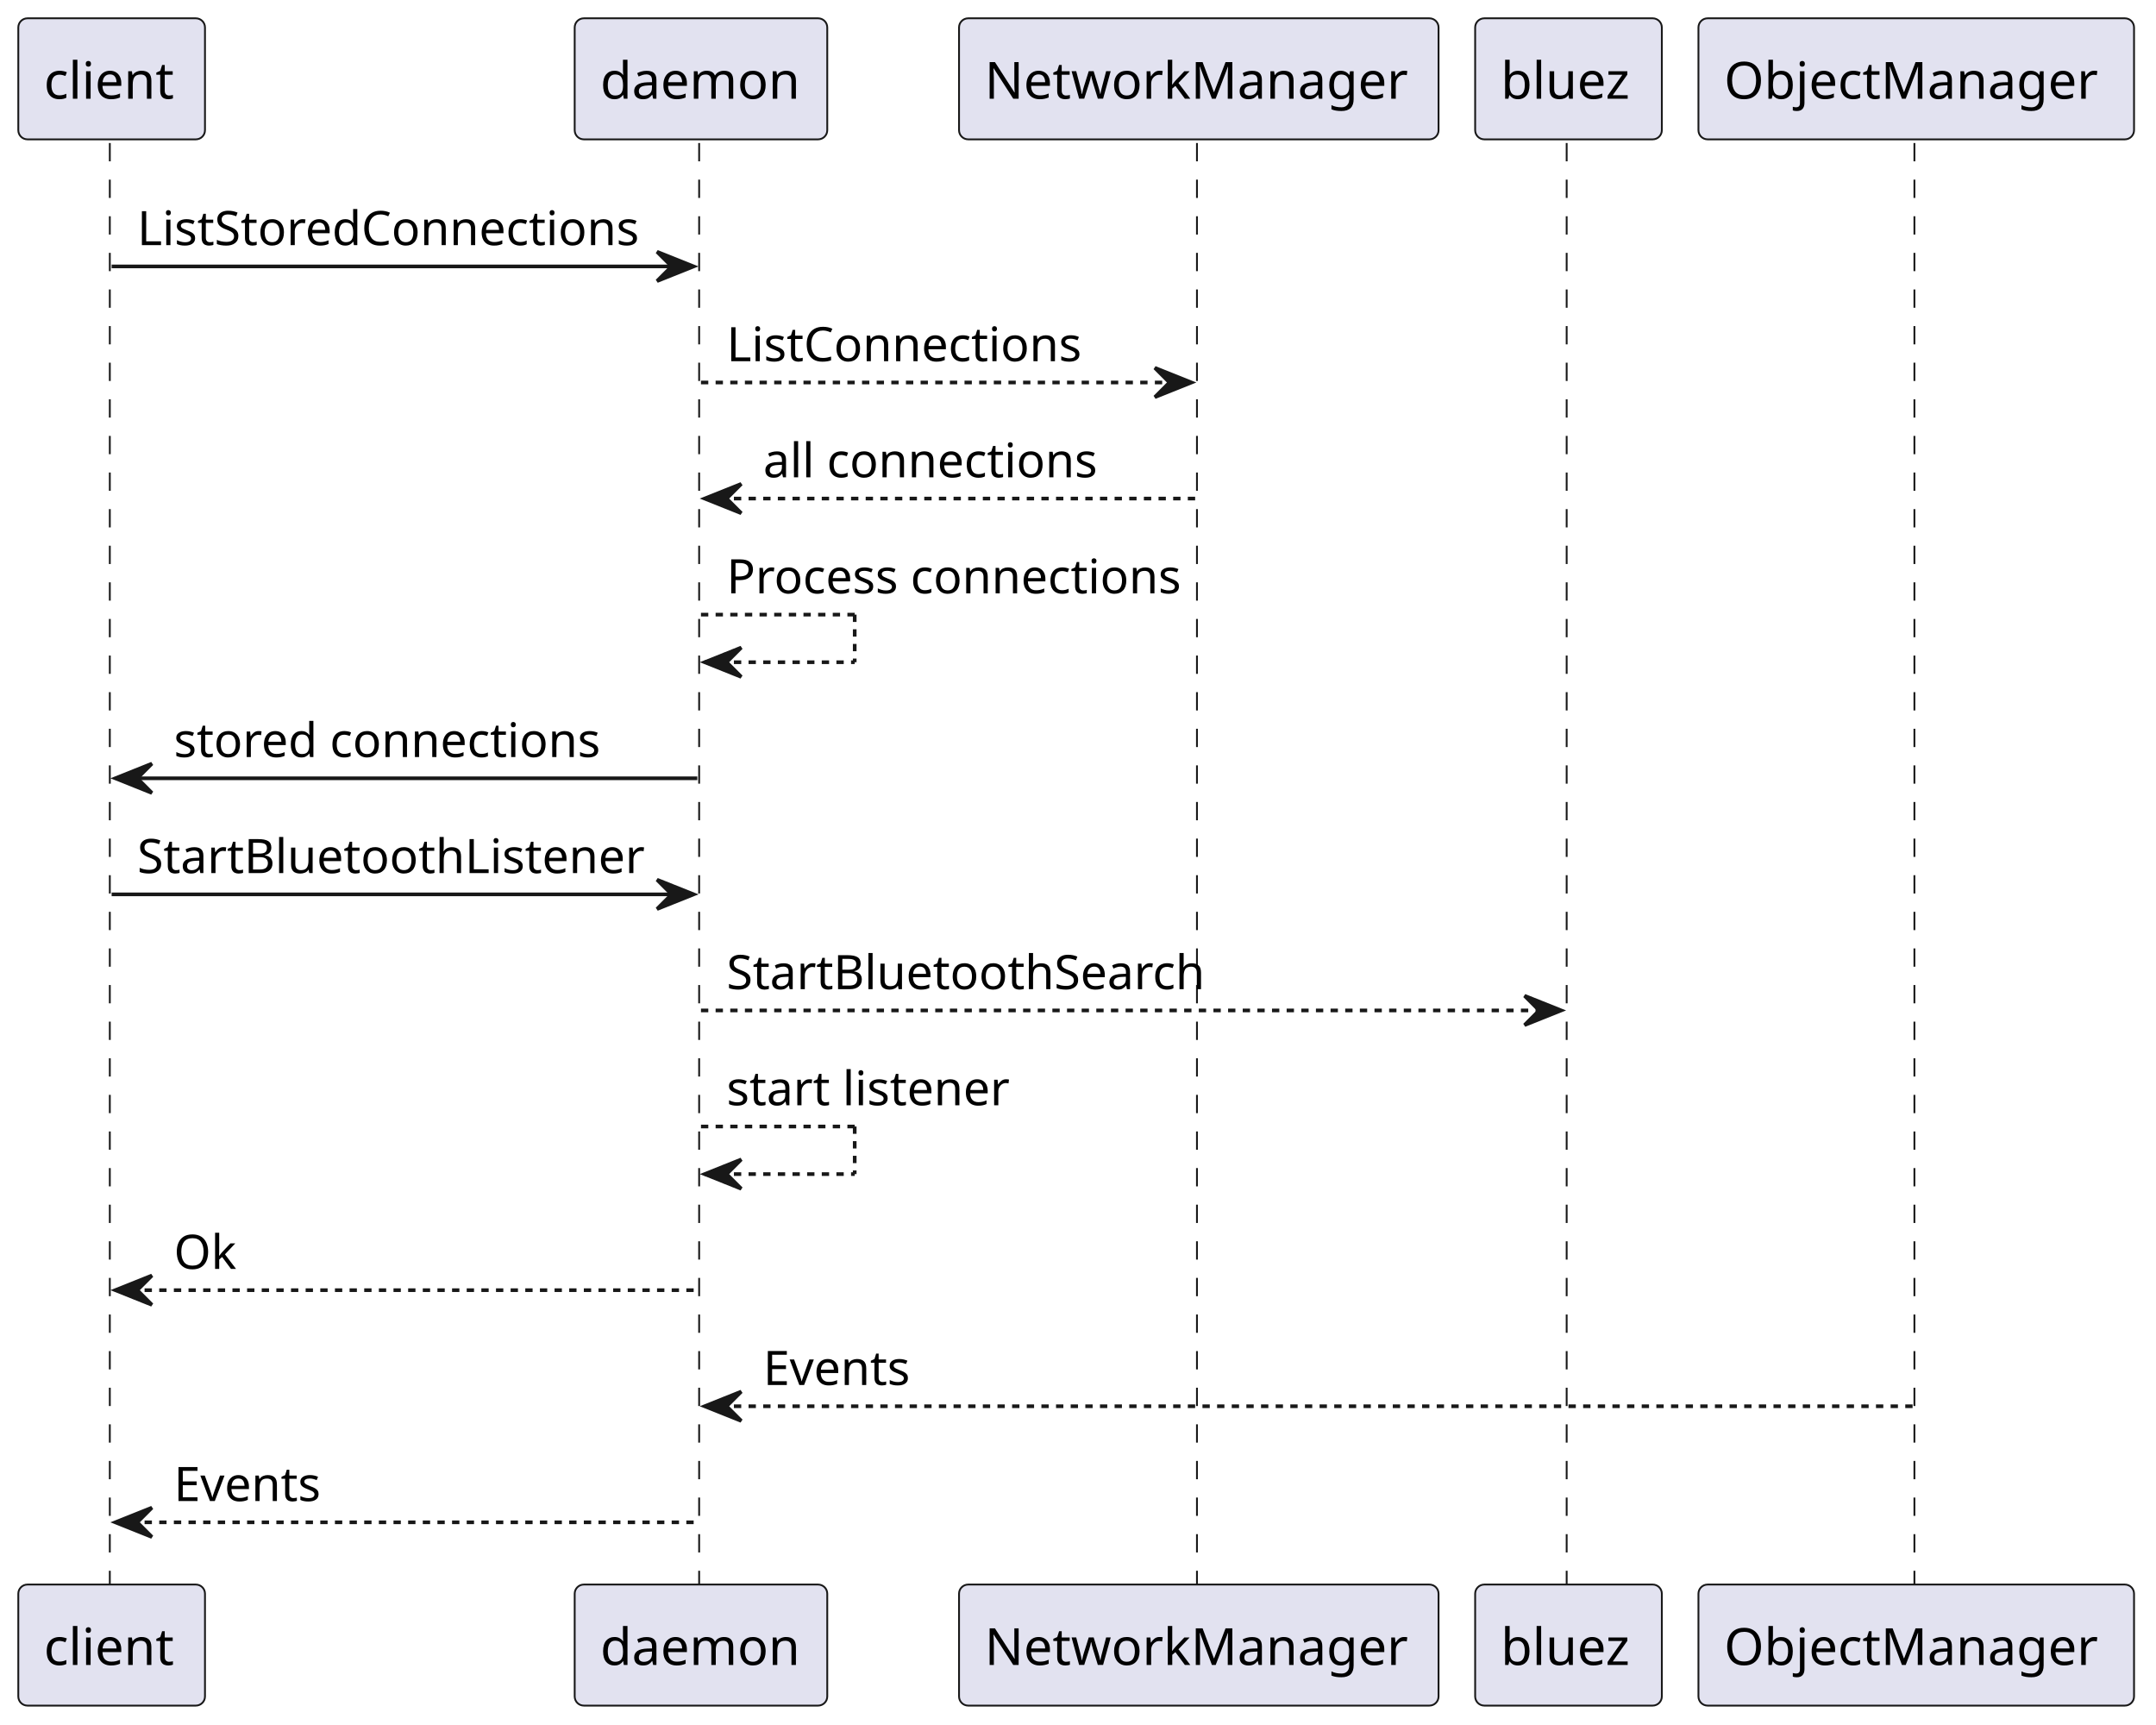
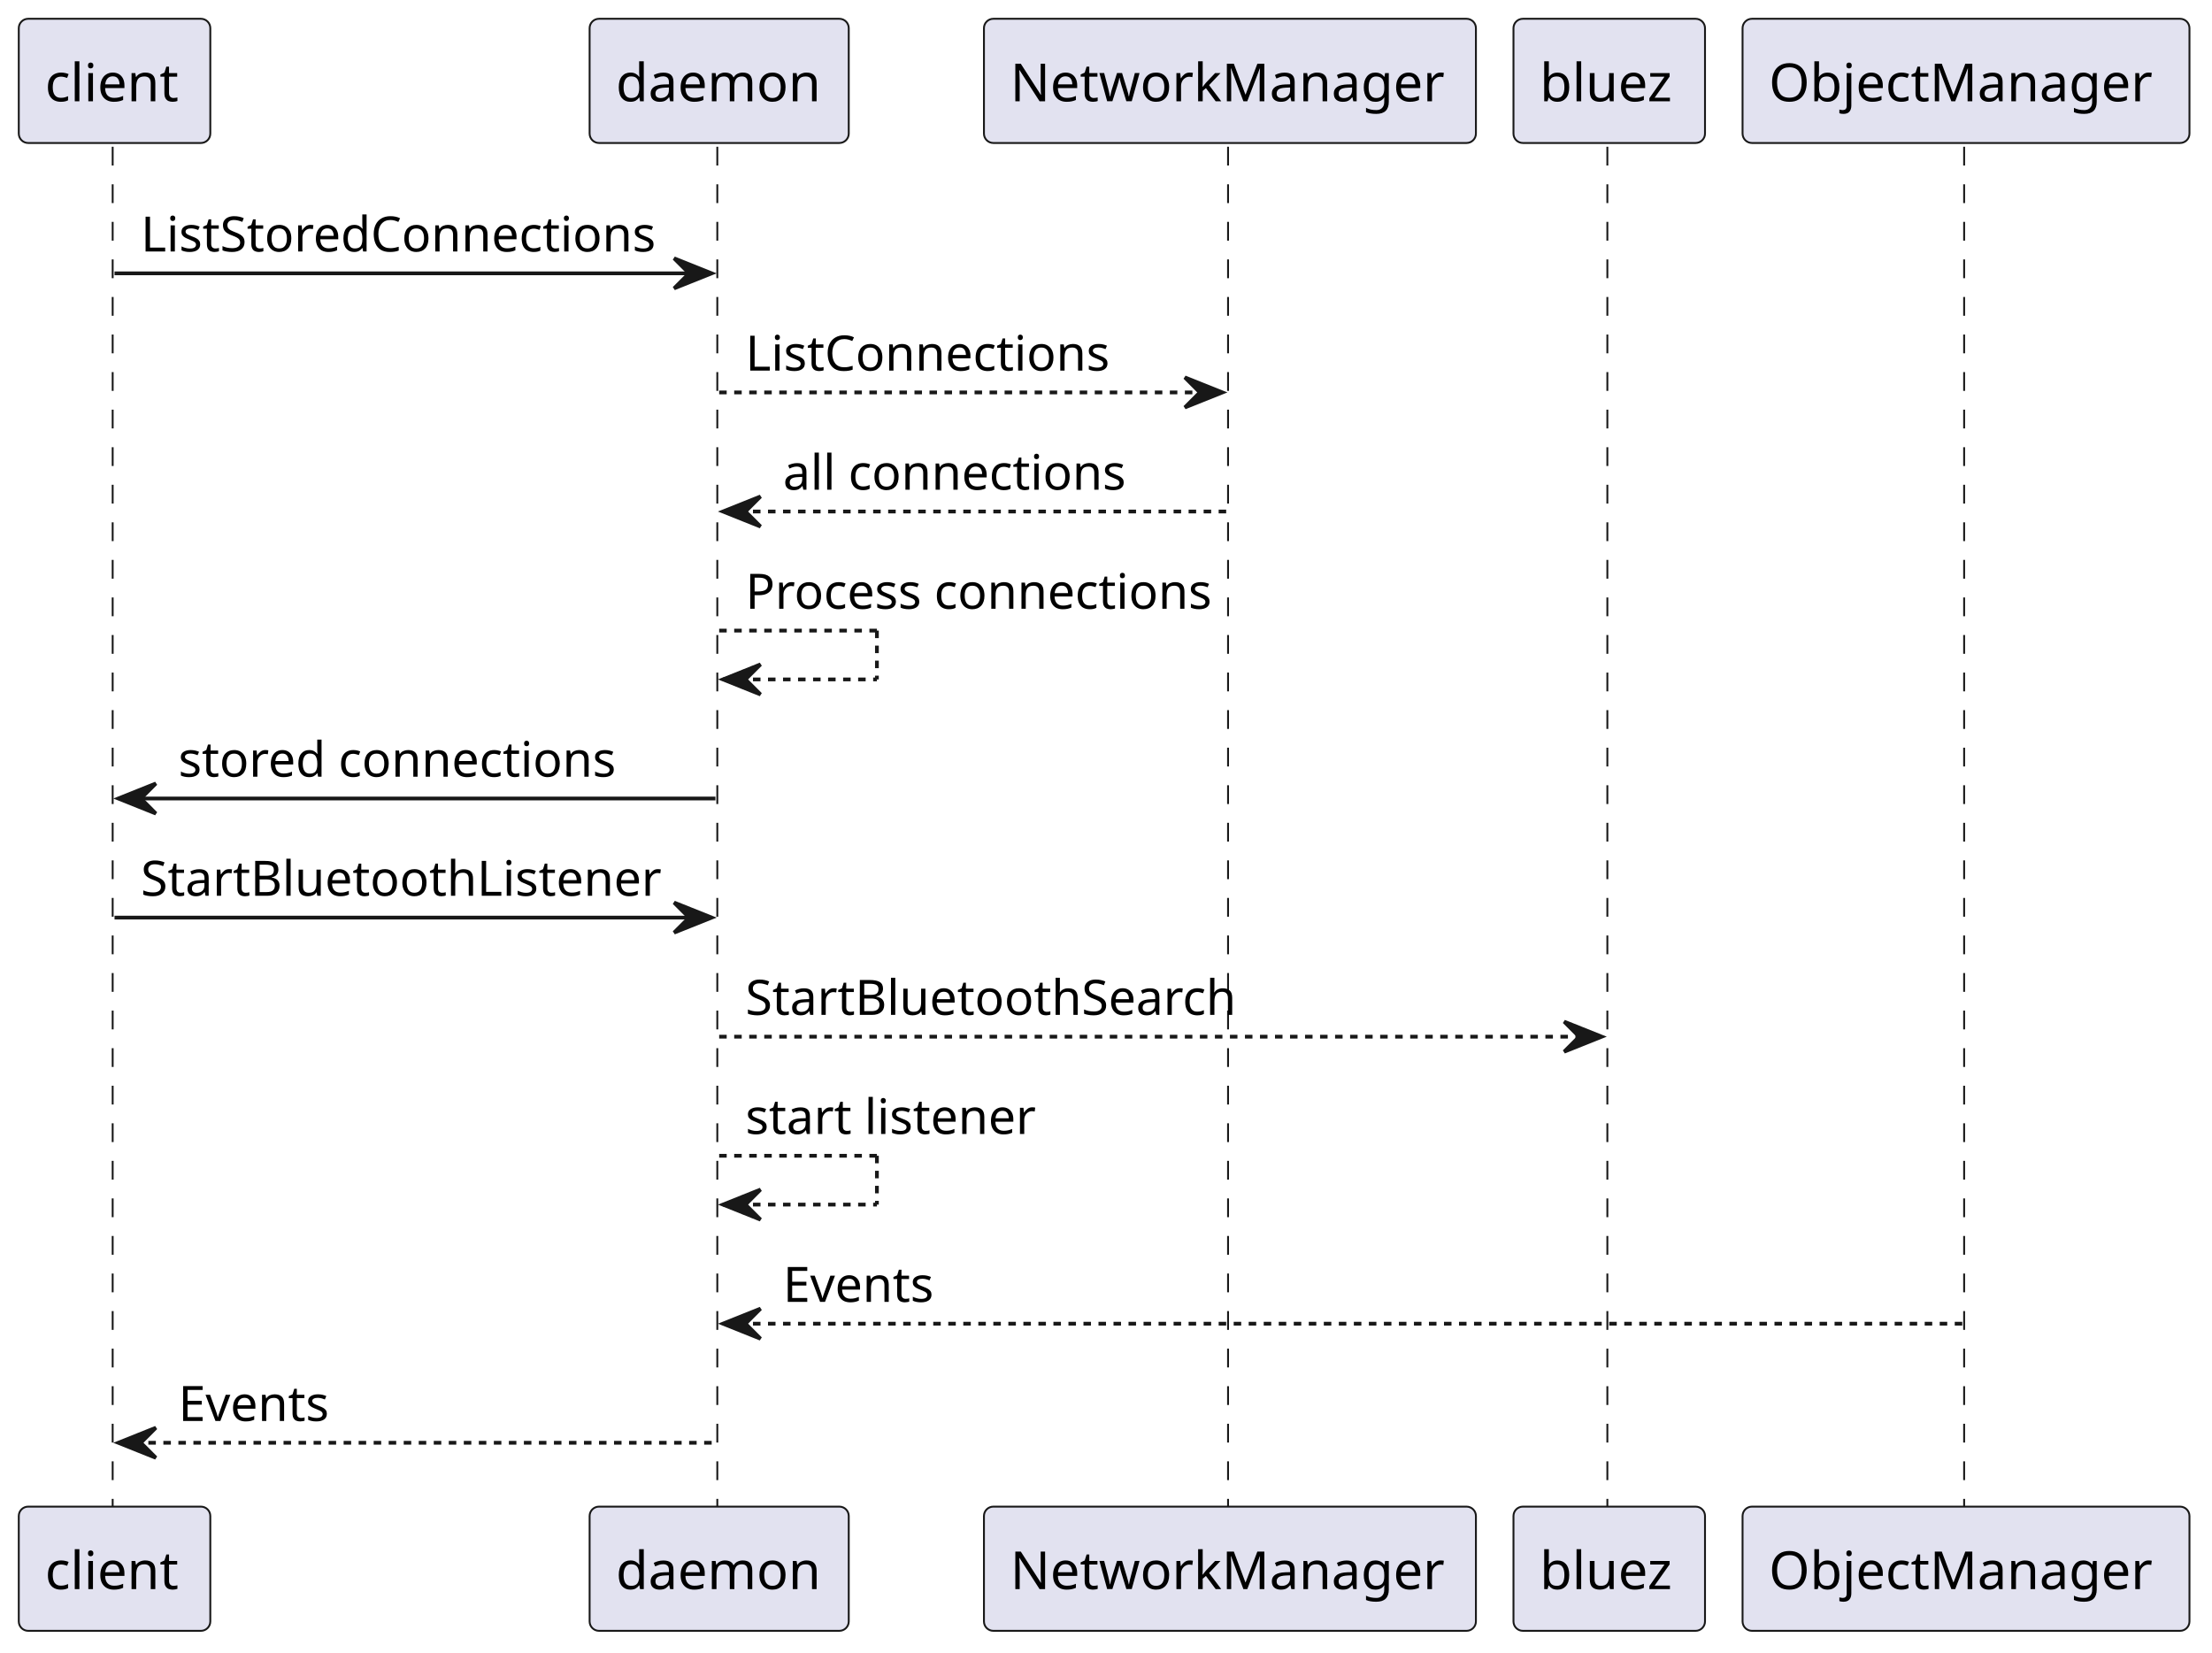
- <svg xmlns="http://www.w3.org/2000/svg" contentStyleType="text/css" height="471px" preserveAspectRatio="none" style="width:589px;height:471px;background:#FFFFFF;" version="1.1" viewBox="0 0 589 471" width="589px" zoomAndPan="magnify">
+ <svg xmlns="http://www.w3.org/2000/svg" contentStyleType="text/css" height="440px" preserveAspectRatio="none" style="width:589px;height:440px;background:#FFFFFF;" version="1.1" viewBox="0 0 589 440" width="589px" zoomAndPan="magnify">
  <defs />
  <g>
-     <line style="stroke:#181818;stroke-width:0.5;stroke-dasharray:5.0,5.0;" x1="30" x2="30" y1="39.068" y2="433.834" />
-     <line style="stroke:#181818;stroke-width:0.5;stroke-dasharray:5.0,5.0;" x1="191" x2="191" y1="39.068" y2="433.834" />
-     <line style="stroke:#181818;stroke-width:0.5;stroke-dasharray:5.0,5.0;" x1="327" x2="327" y1="39.068" y2="433.834" />
-     <line style="stroke:#181818;stroke-width:0.5;stroke-dasharray:5.0,5.0;" x1="428" x2="428" y1="39.068" y2="433.834" />
-     <line style="stroke:#181818;stroke-width:0.5;stroke-dasharray:5.0,5.0;" x1="523" x2="523" y1="39.068" y2="433.834" />
+     <line style="stroke:#181818;stroke-width:0.5;stroke-dasharray:5.0,5.0;" x1="30" x2="30" y1="39.068" y2="402.128" />
+     <line style="stroke:#181818;stroke-width:0.5;stroke-dasharray:5.0,5.0;" x1="191" x2="191" y1="39.068" y2="402.128" />
+     <line style="stroke:#181818;stroke-width:0.5;stroke-dasharray:5.0,5.0;" x1="327" x2="327" y1="39.068" y2="402.128" />
+     <line style="stroke:#181818;stroke-width:0.5;stroke-dasharray:5.0,5.0;" x1="428" x2="428" y1="39.068" y2="402.128" />
+     <line style="stroke:#181818;stroke-width:0.5;stroke-dasharray:5.0,5.0;" x1="523" x2="523" y1="39.068" y2="402.128" />
    <rect fill="#E2E2F0" height="33.068" rx="2.5" ry="2.5" style="stroke:#181818;stroke-width:0.5;" width="51" x="5" y="5" />
    <text fill="#000000" font-family="sans-serif" font-size="14" lengthAdjust="spacing" textLength="37" x="12" y="26.966">client</text>
-     <rect fill="#E2E2F0" height="33.068" rx="2.5" ry="2.5" style="stroke:#181818;stroke-width:0.5;" width="51" x="5" y="432.834" />
-     <text fill="#000000" font-family="sans-serif" font-size="14" lengthAdjust="spacing" textLength="37" x="12" y="454.8">client</text>
+     <rect fill="#E2E2F0" height="33.068" rx="2.5" ry="2.5" style="stroke:#181818;stroke-width:0.5;" width="51" x="5" y="401.128" />
+     <text fill="#000000" font-family="sans-serif" font-size="14" lengthAdjust="spacing" textLength="37" x="12" y="423.094">client</text>
    <rect fill="#E2E2F0" height="33.068" rx="2.5" ry="2.5" style="stroke:#181818;stroke-width:0.5;" width="69" x="157" y="5" />
    <text fill="#000000" font-family="sans-serif" font-size="14" lengthAdjust="spacing" textLength="55" x="164" y="26.966">daemon</text>
-     <rect fill="#E2E2F0" height="33.068" rx="2.5" ry="2.5" style="stroke:#181818;stroke-width:0.5;" width="69" x="157" y="432.834" />
-     <text fill="#000000" font-family="sans-serif" font-size="14" lengthAdjust="spacing" textLength="55" x="164" y="454.8">daemon</text>
+     <rect fill="#E2E2F0" height="33.068" rx="2.5" ry="2.5" style="stroke:#181818;stroke-width:0.5;" width="69" x="157" y="401.128" />
+     <text fill="#000000" font-family="sans-serif" font-size="14" lengthAdjust="spacing" textLength="55" x="164" y="423.094">daemon</text>
    <rect fill="#E2E2F0" height="33.068" rx="2.5" ry="2.5" style="stroke:#181818;stroke-width:0.5;" width="131" x="262" y="5" />
    <text fill="#000000" font-family="sans-serif" font-size="14" lengthAdjust="spacing" textLength="117" x="269" y="26.966">NetworkManager</text>
-     <rect fill="#E2E2F0" height="33.068" rx="2.5" ry="2.5" style="stroke:#181818;stroke-width:0.5;" width="131" x="262" y="432.834" />
-     <text fill="#000000" font-family="sans-serif" font-size="14" lengthAdjust="spacing" textLength="117" x="269" y="454.8">NetworkManager</text>
+     <rect fill="#E2E2F0" height="33.068" rx="2.5" ry="2.5" style="stroke:#181818;stroke-width:0.5;" width="131" x="262" y="401.128" />
+     <text fill="#000000" font-family="sans-serif" font-size="14" lengthAdjust="spacing" textLength="117" x="269" y="423.094">NetworkManager</text>
    <rect fill="#E2E2F0" height="33.068" rx="2.5" ry="2.5" style="stroke:#181818;stroke-width:0.5;" width="51" x="403" y="5" />
    <text fill="#000000" font-family="sans-serif" font-size="14" lengthAdjust="spacing" textLength="37" x="410" y="26.966">bluez</text>
-     <rect fill="#E2E2F0" height="33.068" rx="2.5" ry="2.5" style="stroke:#181818;stroke-width:0.5;" width="51" x="403" y="432.834" />
-     <text fill="#000000" font-family="sans-serif" font-size="14" lengthAdjust="spacing" textLength="37" x="410" y="454.8">bluez</text>
+     <rect fill="#E2E2F0" height="33.068" rx="2.5" ry="2.5" style="stroke:#181818;stroke-width:0.5;" width="51" x="403" y="401.128" />
+     <text fill="#000000" font-family="sans-serif" font-size="14" lengthAdjust="spacing" textLength="37" x="410" y="423.094">bluez</text>
    <rect fill="#E2E2F0" height="33.068" rx="2.5" ry="2.5" style="stroke:#181818;stroke-width:0.5;" width="119" x="464" y="5" />
    <text fill="#000000" font-family="sans-serif" font-size="14" lengthAdjust="spacing" textLength="105" x="471" y="26.966">ObjectManager</text>
-     <rect fill="#E2E2F0" height="33.068" rx="2.5" ry="2.5" style="stroke:#181818;stroke-width:0.5;" width="119" x="464" y="432.834" />
-     <text fill="#000000" font-family="sans-serif" font-size="14" lengthAdjust="spacing" textLength="105" x="471" y="454.8">ObjectManager</text>
+     <rect fill="#E2E2F0" height="33.068" rx="2.5" ry="2.5" style="stroke:#181818;stroke-width:0.5;" width="119" x="464" y="401.128" />
+     <text fill="#000000" font-family="sans-serif" font-size="14" lengthAdjust="spacing" textLength="105" x="471" y="423.094">ObjectManager</text>
    <polygon fill="#181818" points="179.5,68.774,189.5,72.774,179.5,76.774,183.5,72.774" style="stroke:#181818;stroke-width:1.0;" />
    <line style="stroke:#181818;stroke-width:1.0;" x1="30.5" x2="185.5" y1="72.774" y2="72.774" />
    <text fill="#000000" font-family="sans-serif" font-size="13" lengthAdjust="spacing" textLength="136" x="37.5" y="66.965">ListStoredConnections</text>
    <polygon fill="#181818" points="315.5,100.48,325.5,104.48,315.5,108.48,319.5,104.48" style="stroke:#181818;stroke-width:1.0;" />
    <line style="stroke:#181818;stroke-width:1.0;stroke-dasharray:2.0,2.0;" x1="191.5" x2="321.5" y1="104.48" y2="104.48" />
    <text fill="#000000" font-family="sans-serif" font-size="13" lengthAdjust="spacing" textLength="96" x="198.5" y="98.671">ListConnections</text>
    <polygon fill="#181818" points="202.5,132.186,192.5,136.186,202.5,140.186,198.5,136.186" style="stroke:#181818;stroke-width:1.0;" />
    <line style="stroke:#181818;stroke-width:1.0;stroke-dasharray:2.0,2.0;" x1="196.5" x2="326.5" y1="136.186" y2="136.186" />
    <text fill="#000000" font-family="sans-serif" font-size="13" lengthAdjust="spacing" textLength="89" x="208.5" y="130.377">all connections</text>
    <line style="stroke:#181818;stroke-width:1.0;stroke-dasharray:2.0,2.0;" x1="191.5" x2="233.5" y1="167.892" y2="167.892" />
    <line style="stroke:#181818;stroke-width:1.0;stroke-dasharray:2.0,2.0;" x1="233.5" x2="233.5" y1="167.892" y2="180.892" />
    <line style="stroke:#181818;stroke-width:1.0;stroke-dasharray:2.0,2.0;" x1="192.5" x2="233.5" y1="180.892" y2="180.892" />
    <polygon fill="#181818" points="202.5,176.892,192.5,180.892,202.5,184.892,198.5,180.892" style="stroke:#181818;stroke-width:1.0;" />
    <text fill="#000000" font-family="sans-serif" font-size="13" lengthAdjust="spacing" textLength="122" x="198.5" y="162.083">Process connections</text>
    <polygon fill="#181818" points="41.5,208.598,31.5,212.598,41.5,216.598,37.5,212.598" style="stroke:#181818;stroke-width:1.0;" />
    <line style="stroke:#181818;stroke-width:1.0;" x1="35.5" x2="190.5" y1="212.598" y2="212.598" />
    <text fill="#000000" font-family="sans-serif" font-size="13" lengthAdjust="spacing" textLength="115" x="47.5" y="206.789">stored connections</text>
    <polygon fill="#181818" points="179.5,240.304,189.5,244.304,179.5,248.304,183.5,244.304" style="stroke:#181818;stroke-width:1.0;" />
    <line style="stroke:#181818;stroke-width:1.0;" x1="30.5" x2="185.5" y1="244.304" y2="244.304" />
    <text fill="#000000" font-family="sans-serif" font-size="13" lengthAdjust="spacing" textLength="137" x="37.5" y="238.495">StartBluetoothListener</text>
    <polygon fill="#181818" points="416.5,272.01,426.5,276.01,416.5,280.01,420.5,276.01" style="stroke:#181818;stroke-width:1.0;" />
    <line style="stroke:#181818;stroke-width:1.0;stroke-dasharray:2.0,2.0;" x1="191.5" x2="422.5" y1="276.01" y2="276.01" />
    <text fill="#000000" font-family="sans-serif" font-size="13" lengthAdjust="spacing" textLength="129" x="198.5" y="270.201">StartBluetoothSearch</text>
    <line style="stroke:#181818;stroke-width:1.0;stroke-dasharray:2.0,2.0;" x1="191.5" x2="233.5" y1="307.716" y2="307.716" />
    <line style="stroke:#181818;stroke-width:1.0;stroke-dasharray:2.0,2.0;" x1="233.5" x2="233.5" y1="307.716" y2="320.716" />
    <line style="stroke:#181818;stroke-width:1.0;stroke-dasharray:2.0,2.0;" x1="192.5" x2="233.5" y1="320.716" y2="320.716" />
    <polygon fill="#181818" points="202.5,316.716,192.5,320.716,202.5,324.716,198.5,320.716" style="stroke:#181818;stroke-width:1.0;" />
    <text fill="#000000" font-family="sans-serif" font-size="13" lengthAdjust="spacing" textLength="75" x="198.5" y="301.907">start listener</text>
-     <polygon fill="#181818" points="41.5,348.422,31.5,352.422,41.5,356.422,37.5,352.422" style="stroke:#181818;stroke-width:1.0;" />
-     <line style="stroke:#181818;stroke-width:1.0;stroke-dasharray:2.0,2.0;" x1="35.5" x2="190.5" y1="352.422" y2="352.422" />
-     <text fill="#000000" font-family="sans-serif" font-size="13" lengthAdjust="spacing" textLength="17" x="47.5" y="346.613">Ok</text>
-     <polygon fill="#181818" points="202.5,380.128,192.5,384.128,202.5,388.128,198.5,384.128" style="stroke:#181818;stroke-width:1.0;" />
-     <line style="stroke:#181818;stroke-width:1.0;stroke-dasharray:2.0,2.0;" x1="196.5" x2="522.5" y1="384.128" y2="384.128" />
-     <text fill="#000000" font-family="sans-serif" font-size="13" lengthAdjust="spacing" textLength="40" x="208.5" y="378.319">Events</text>
-     <polygon fill="#181818" points="41.5,411.834,31.5,415.834,41.5,419.834,37.5,415.834" style="stroke:#181818;stroke-width:1.0;" />
-     <line style="stroke:#181818;stroke-width:1.0;stroke-dasharray:2.0,2.0;" x1="35.5" x2="190.5" y1="415.834" y2="415.834" />
-     <text fill="#000000" font-family="sans-serif" font-size="13" lengthAdjust="spacing" textLength="40" x="47.5" y="410.025">Events</text>
+     <polygon fill="#181818" points="202.5,348.422,192.5,352.422,202.5,356.422,198.5,352.422" style="stroke:#181818;stroke-width:1.0;" />
+     <line style="stroke:#181818;stroke-width:1.0;stroke-dasharray:2.0,2.0;" x1="196.5" x2="522.5" y1="352.422" y2="352.422" />
+     <text fill="#000000" font-family="sans-serif" font-size="13" lengthAdjust="spacing" textLength="40" x="208.5" y="346.613">Events</text>
+     <polygon fill="#181818" points="41.5,380.128,31.5,384.128,41.5,388.128,37.5,384.128" style="stroke:#181818;stroke-width:1.0;" />
+     <line style="stroke:#181818;stroke-width:1.0;stroke-dasharray:2.0,2.0;" x1="35.5" x2="190.5" y1="384.128" y2="384.128" />
+     <text fill="#000000" font-family="sans-serif" font-size="13" lengthAdjust="spacing" textLength="40" x="47.5" y="378.319">Events</text>
  </g>
</svg>
